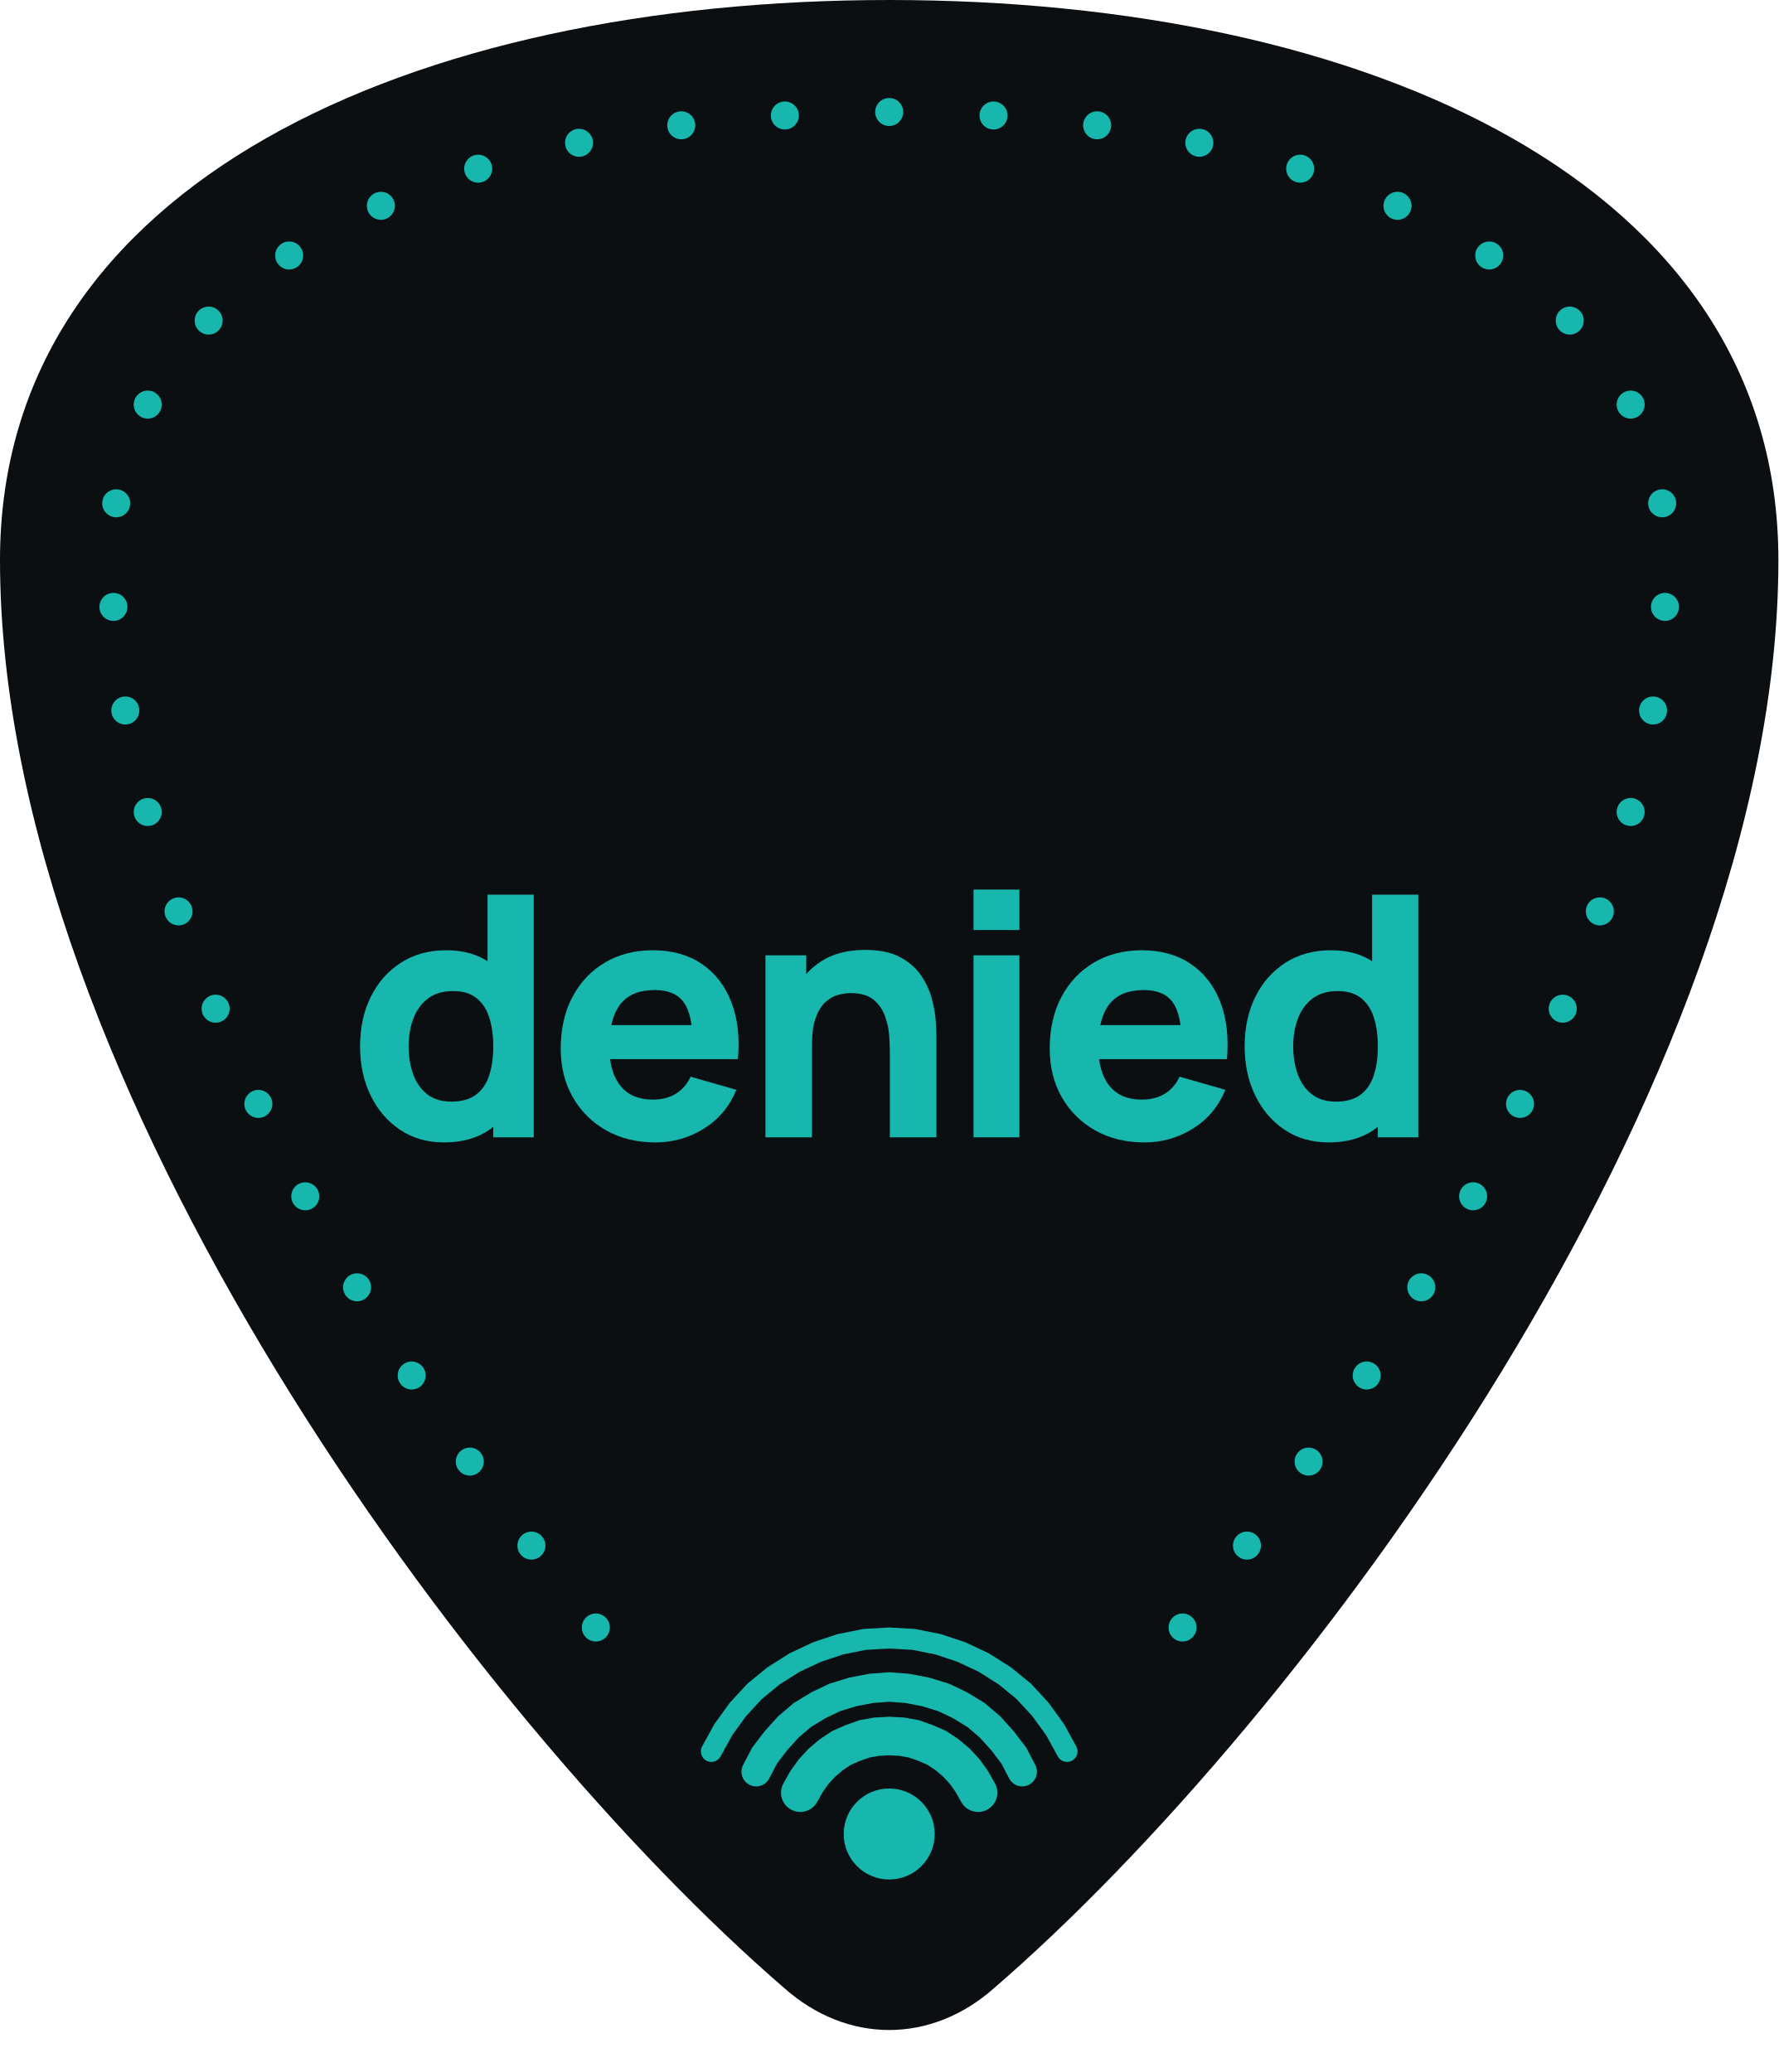
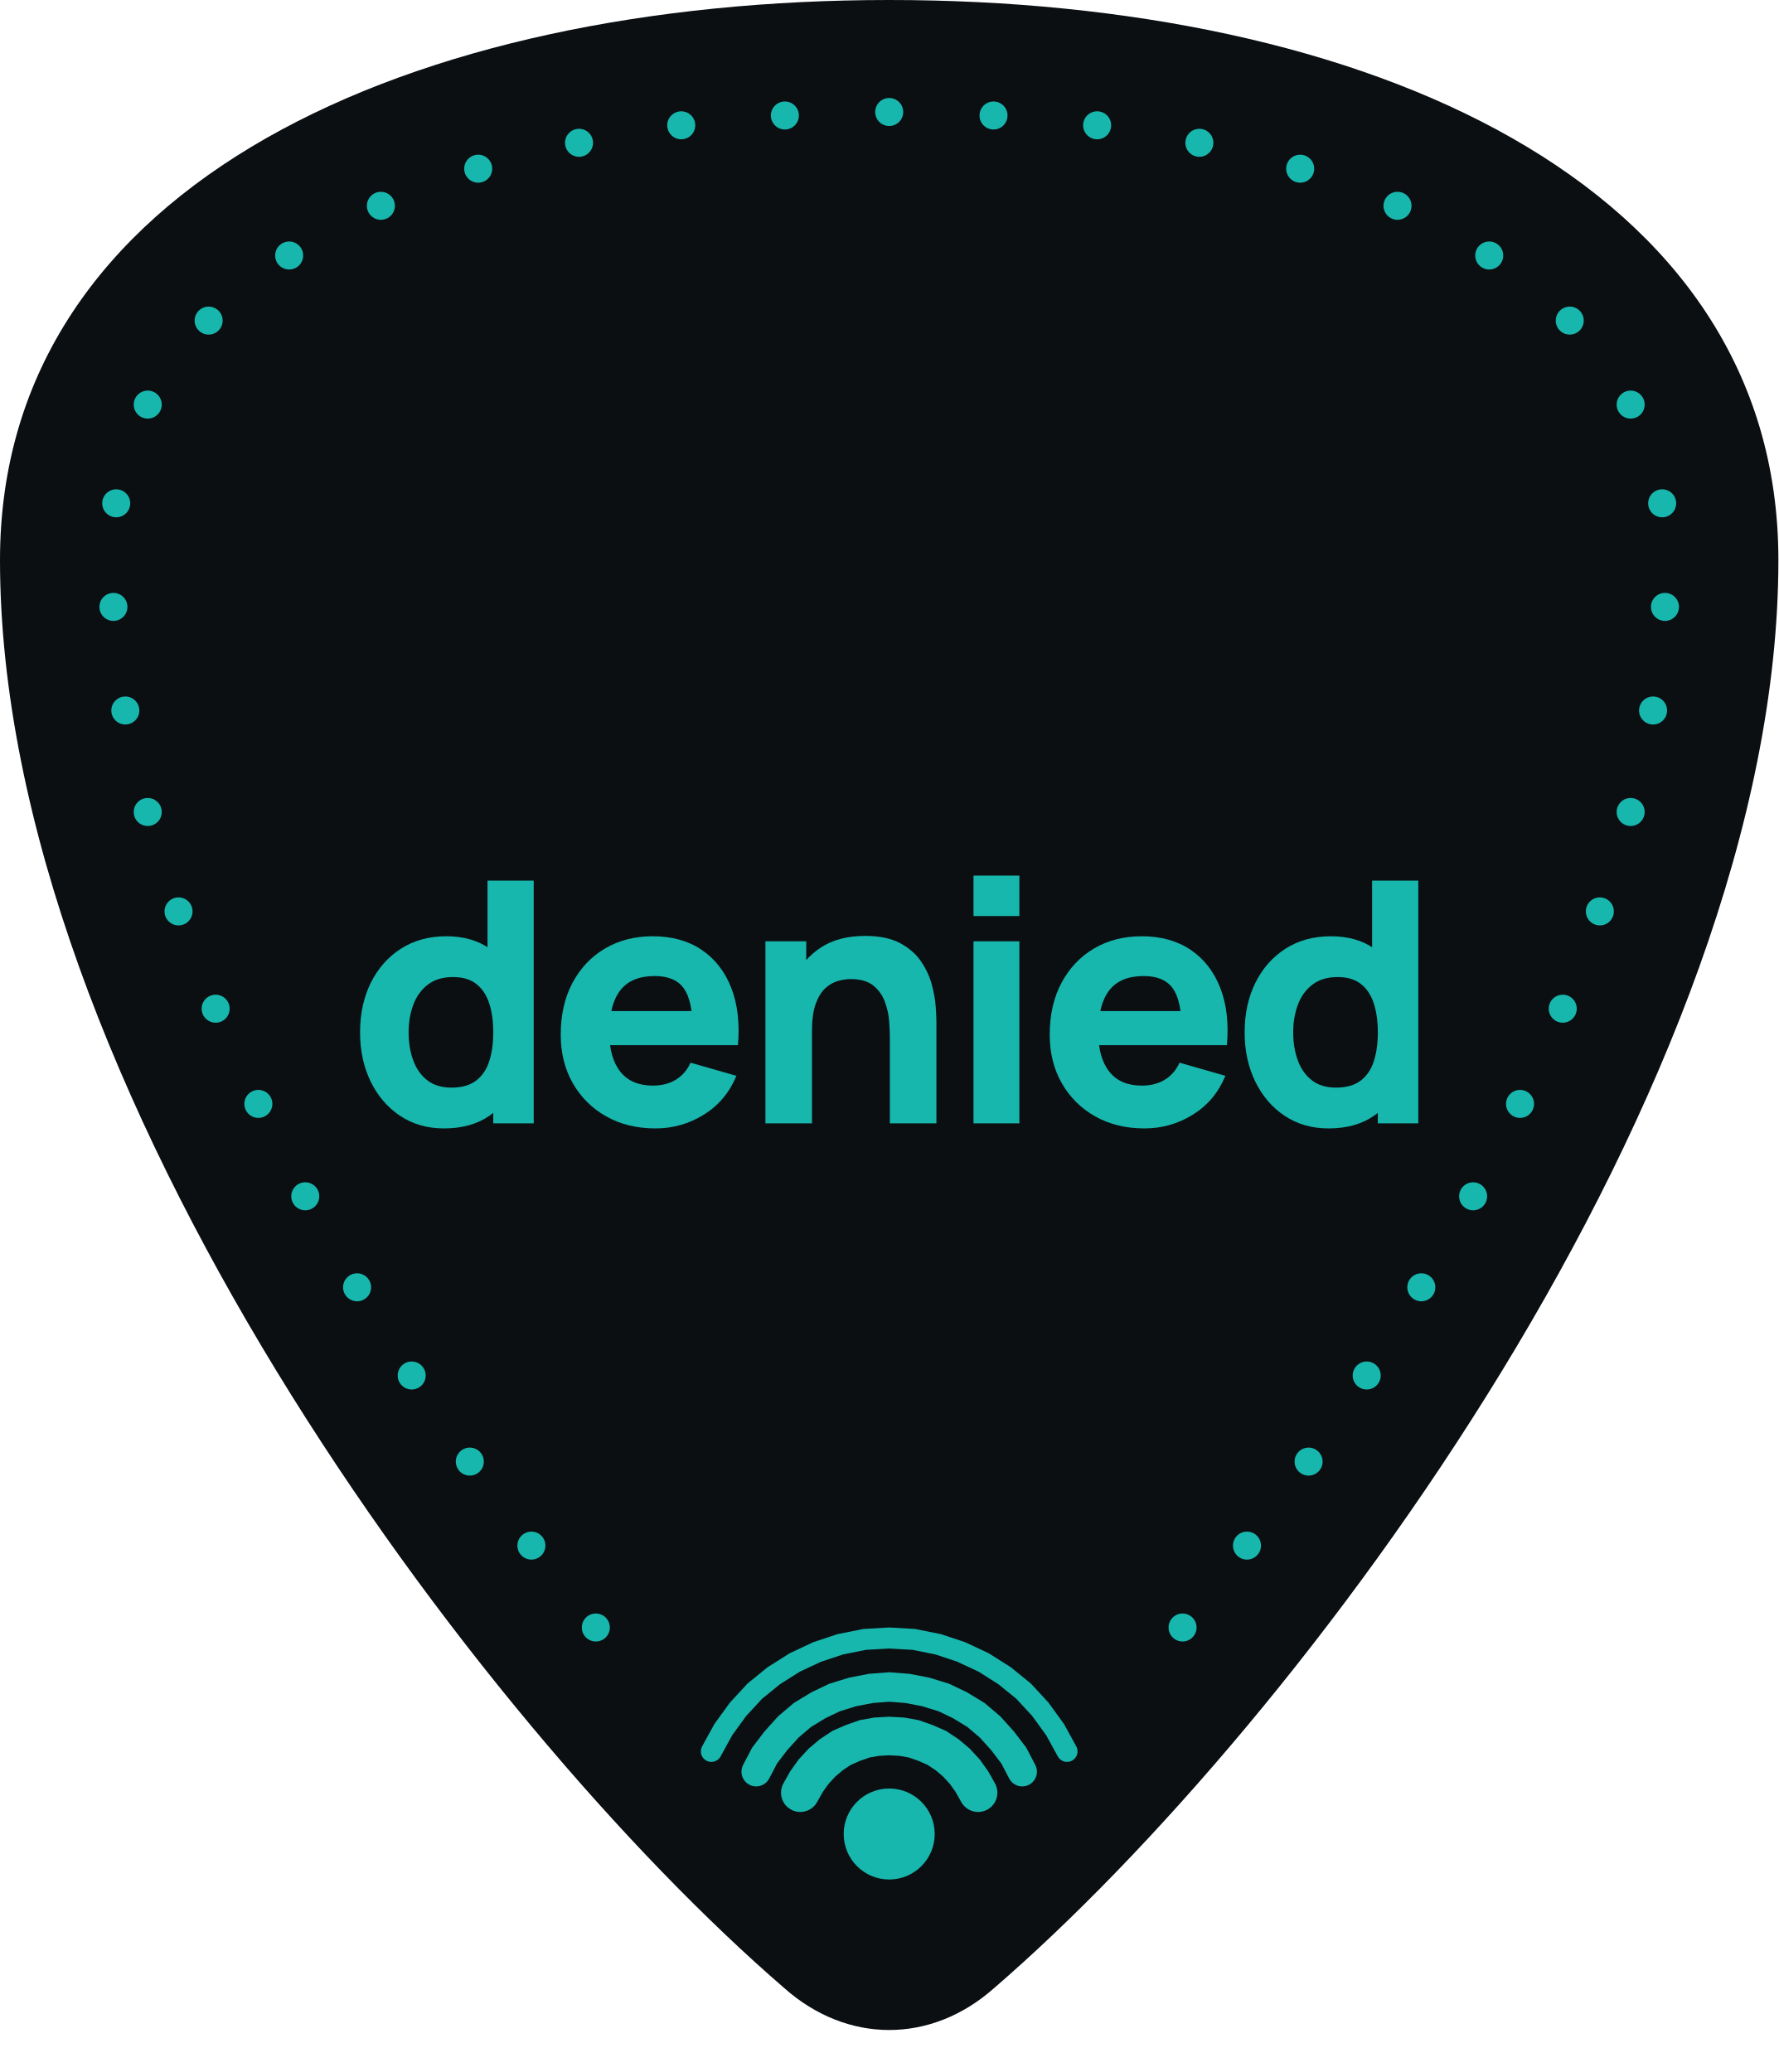
<svg xmlns="http://www.w3.org/2000/svg" viewBox="0 0 25.4 29.6" width="25.4mm" height="29.6mm">
  <defs>
    <clipPath id="pk">
      <path d="M 12.7 0.0 C 19.5 0.0 25.4 2.6 25.4 8.0 C 25.4 15.5 18.6 24.6 14.2 28.4 C 13.3 29.2 12.1 29.2 11.2 28.4 C 6.8 24.6 0.0 15.5 0.0 8.0 C 0.0 2.6 5.9 0.0 12.7 0.0 Z" />
    </clipPath>
  </defs>
  <path d="M 12.7 0.0 C 19.5 0.0 25.4 2.6 25.4 8.0 C 25.4 15.5 18.6 24.6 14.2 28.4 C 13.3 29.2 12.1 29.2 11.2 28.4 C 6.8 24.6 0.0 15.5 0.0 8.0 C 0.0 2.6 5.9 0.0 12.7 0.0 Z" fill="#0B0F12" />
  <g clip-path="url(#pk)">
    <circle cx="12.70" cy="1.60" r="0.2" fill="#17B7AE" />
    <circle cx="14.19" cy="1.65" r="0.2" fill="#17B7AE" />
    <circle cx="15.67" cy="1.79" r="0.2" fill="#17B7AE" />
    <circle cx="17.13" cy="2.04" r="0.2" fill="#17B7AE" />
    <circle cx="18.57" cy="2.41" r="0.2" fill="#17B7AE" />
    <circle cx="19.96" cy="2.94" r="0.2" fill="#17B7AE" />
    <circle cx="21.27" cy="3.65" r="0.2" fill="#17B7AE" />
    <circle cx="22.42" cy="4.58" r="0.2" fill="#17B7AE" />
    <circle cx="23.29" cy="5.78" r="0.2" fill="#17B7AE" />
    <circle cx="23.74" cy="7.19" r="0.2" fill="#17B7AE" />
    <circle cx="23.78" cy="8.67" r="0.2" fill="#17B7AE" />
    <circle cx="23.61" cy="10.15" r="0.2" fill="#17B7AE" />
    <circle cx="23.29" cy="11.60" r="0.2" fill="#17B7AE" />
    <circle cx="22.85" cy="13.02" r="0.2" fill="#17B7AE" />
    <circle cx="22.32" cy="14.41" r="0.2" fill="#17B7AE" />
    <circle cx="21.71" cy="15.77" r="0.2" fill="#17B7AE" />
    <circle cx="21.04" cy="17.09" r="0.2" fill="#17B7AE" />
    <circle cx="20.30" cy="18.39" r="0.2" fill="#17B7AE" />
    <circle cx="19.52" cy="19.65" r="0.2" fill="#17B7AE" />
    <circle cx="18.69" cy="20.88" r="0.2" fill="#17B7AE" />
    <circle cx="17.81" cy="22.08" r="0.2" fill="#17B7AE" />
    <circle cx="16.89" cy="23.25" r="0.2" fill="#17B7AE" />
    <circle cx="8.51" cy="23.25" r="0.2" fill="#17B7AE" />
    <circle cx="7.59" cy="22.08" r="0.2" fill="#17B7AE" />
    <circle cx="6.71" cy="20.88" r="0.2" fill="#17B7AE" />
    <circle cx="5.88" cy="19.65" r="0.2" fill="#17B7AE" />
    <circle cx="5.10" cy="18.39" r="0.2" fill="#17B7AE" />
    <circle cx="4.36" cy="17.09" r="0.2" fill="#17B7AE" />
    <circle cx="3.69" cy="15.77" r="0.2" fill="#17B7AE" />
    <circle cx="3.08" cy="14.41" r="0.2" fill="#17B7AE" />
    <circle cx="2.55" cy="13.02" r="0.2" fill="#17B7AE" />
    <circle cx="2.11" cy="11.60" r="0.2" fill="#17B7AE" />
    <circle cx="1.79" cy="10.15" r="0.2" fill="#17B7AE" />
    <circle cx="1.62" cy="8.67" r="0.2" fill="#17B7AE" />
    <circle cx="1.66" cy="7.19" r="0.2" fill="#17B7AE" />
    <circle cx="2.11" cy="5.78" r="0.2" fill="#17B7AE" />
    <circle cx="2.98" cy="4.58" r="0.2" fill="#17B7AE" />
    <circle cx="4.13" cy="3.65" r="0.2" fill="#17B7AE" />
    <circle cx="5.44" cy="2.94" r="0.2" fill="#17B7AE" />
    <circle cx="6.83" cy="2.41" r="0.2" fill="#17B7AE" />
    <circle cx="8.27" cy="2.04" r="0.2" fill="#17B7AE" />
    <circle cx="9.73" cy="1.79" r="0.2" fill="#17B7AE" />
    <circle cx="11.21" cy="1.65" r="0.2" fill="#17B7AE" />
    <path d="M11.43 25.61 L11.52 25.45 L11.62 25.31 L11.74 25.18 L11.87 25.07 L12.02 24.97 L12.18 24.90 L12.35 24.84 L12.52 24.81 L12.70 24.80 L12.88 24.81 L13.05 24.84 L13.22 24.90 L13.38 24.97 L13.53 25.07 L13.66 25.18 L13.78 25.31 L13.88 25.45 L13.97 25.61" fill="none" stroke="#17B7AE" stroke-width="0.55" stroke-linecap="round" />
    <path d="M10.80 25.31 L10.92 25.08 L11.08 24.87 L11.26 24.67 L11.46 24.50 L11.69 24.36 L11.92 24.25 L12.18 24.17 L12.44 24.12 L12.70 24.10 L12.96 24.12 L13.22 24.17 L13.48 24.25 L13.71 24.36 L13.94 24.50 L14.14 24.67 L14.32 24.87 L14.48 25.08 L14.60 25.31" fill="none" stroke="#17B7AE" stroke-width="0.42" stroke-linecap="round" />
    <path d="M10.16 25.02 L10.33 24.71 L10.54 24.42 L10.78 24.16 L11.05 23.94 L11.35 23.75 L11.67 23.60 L12.00 23.49 L12.35 23.42 L12.70 23.40 L13.05 23.42 L13.40 23.49 L13.73 23.60 L14.05 23.75 L14.35 23.94 L14.62 24.16 L14.86 24.42 L15.07 24.71 L15.24 25.02" fill="none" stroke="#17B7AE" stroke-width="0.3" stroke-linecap="round" />
    <circle cx="12.7" cy="26.2" r="0.65" fill="#17B7AE" />
-     <path transform="translate(4.950 16.248) scale(0.002408 -0.002408)" d="M578 -30Q429 -30 317.0 45.0Q205 120 142.5 249.0Q80 378 80 540Q80 705 143.5 833.5Q207 962 322.0 1036.0Q437 1110 592 1110Q746 1110 851.0 1035.0Q956 960 1010.0 831.0Q1064 702 1064 540Q1064 378 1009.5 249.0Q955 120 847.0 45.0Q739 -30 578 -30ZM622 212Q713 212 767.5 253.0Q822 294 846.0 368.0Q870 442 870 540Q870 638 846.0 712.0Q822 786 769.5 827.0Q717 868 632 868Q541 868 482.5 823.5Q424 779 396.0 704.5Q368 630 368 540Q368 449 395.0 374.5Q422 300 478.0 256.0Q534 212 622 212ZM870 0V740H836V1440H1110V0Z" fill="#17B7AE" />
-     <path transform="translate(7.816 16.248) scale(0.002408 -0.002408)" d="M642 -30Q476 -30 349.5 41.5Q223 113 151.5 238.5Q80 364 80 526Q80 703 150.0 834.0Q220 965 343.0 1037.5Q466 1110 626 1110Q796 1110 915.0 1030.0Q1034 950 1091.0 805.0Q1148 660 1131 464H862V564Q862 729 809.5 801.5Q757 874 638 874Q499 874 433.5 789.5Q368 705 368 540Q368 389 433.5 306.5Q499 224 626 224Q706 224 763.0 259.0Q820 294 850 360L1122 282Q1061 134 929.5 52.0Q798 -30 642 -30ZM284 464V666H1000V464Z" fill="#17B7AE" />
-     <path transform="translate(10.600 16.248) scale(0.002408 -0.002408)" d="M876 0V510Q876 547 872.0 604.5Q868 662 847.0 720.0Q826 778 778.5 817.0Q731 856 644 856Q609 856 569.0 845.0Q529 834 494.0 802.5Q459 771 436.5 710.0Q414 649 414 548L258 622Q258 750 310.0 862.0Q362 974 466.5 1043.0Q571 1112 730 1112Q857 1112 937.0 1069.0Q1017 1026 1061.5 960.0Q1106 894 1125.0 822.5Q1144 751 1148.0 692.0Q1152 633 1152 606V0ZM138 0V1080H380V722H414V0Z" fill="#17B7AE" />
-     <path transform="translate(13.519 16.248) scale(0.002408 -0.002408)" d="M160 1230V1470H432V1230ZM160 0V1080H432V0Z" fill="#17B7AE" />
-     <path transform="translate(14.800 16.248) scale(0.002408 -0.002408)" d="M642 -30Q476 -30 349.5 41.5Q223 113 151.5 238.5Q80 364 80 526Q80 703 150.0 834.0Q220 965 343.0 1037.5Q466 1110 626 1110Q796 1110 915.0 1030.0Q1034 950 1091.0 805.0Q1148 660 1131 464H862V564Q862 729 809.5 801.5Q757 874 638 874Q499 874 433.5 789.5Q368 705 368 540Q368 389 433.5 306.5Q499 224 626 224Q706 224 763.0 259.0Q820 294 850 360L1122 282Q1061 134 929.5 52.0Q798 -30 642 -30ZM284 464V666H1000V464Z" fill="#17B7AE" />
-     <path transform="translate(17.584 16.248) scale(0.002408 -0.002408)" d="M578 -30Q429 -30 317.0 45.0Q205 120 142.5 249.0Q80 378 80 540Q80 705 143.5 833.5Q207 962 322.0 1036.0Q437 1110 592 1110Q746 1110 851.0 1035.0Q956 960 1010.0 831.0Q1064 702 1064 540Q1064 378 1009.5 249.0Q955 120 847.0 45.0Q739 -30 578 -30ZM622 212Q713 212 767.5 253.0Q822 294 846.0 368.0Q870 442 870 540Q870 638 846.0 712.0Q822 786 769.5 827.0Q717 868 632 868Q541 868 482.5 823.5Q424 779 396.0 704.5Q368 630 368 540Q368 449 395.0 374.5Q422 300 478.0 256.0Q534 212 622 212ZM870 0V740H836V1440H1110V0Z" fill="#17B7AE" />
+     <path transform="translate(4.950 16.048) scale(0.002408 -0.002408)" d="M578 -30Q429 -30 317.0 45.0Q205 120 142.5 249.0Q80 378 80 540Q80 705 143.5 833.5Q207 962 322.0 1036.0Q437 1110 592 1110Q746 1110 851.0 1035.0Q956 960 1010.0 831.0Q1064 702 1064 540Q1064 378 1009.5 249.0Q955 120 847.0 45.0Q739 -30 578 -30ZM622 212Q713 212 767.5 253.0Q822 294 846.0 368.0Q870 442 870 540Q870 638 846.0 712.0Q822 786 769.5 827.0Q717 868 632 868Q541 868 482.5 823.5Q424 779 396.0 704.5Q368 630 368 540Q368 449 395.0 374.5Q422 300 478.0 256.0Q534 212 622 212ZM870 0V740H836V1440H1110V0Z" fill="#17B7AE" />
+     <path transform="translate(7.816 16.048) scale(0.002408 -0.002408)" d="M642 -30Q476 -30 349.5 41.5Q223 113 151.5 238.5Q80 364 80 526Q80 703 150.0 834.0Q220 965 343.0 1037.5Q466 1110 626 1110Q796 1110 915.0 1030.0Q1034 950 1091.0 805.0Q1148 660 1131 464H862V564Q862 729 809.5 801.5Q757 874 638 874Q499 874 433.5 789.5Q368 705 368 540Q368 389 433.5 306.5Q499 224 626 224Q706 224 763.0 259.0Q820 294 850 360L1122 282Q1061 134 929.5 52.0Q798 -30 642 -30ZM284 464V666H1000V464Z" fill="#17B7AE" />
+     <path transform="translate(10.600 16.048) scale(0.002408 -0.002408)" d="M876 0V510Q876 547 872.0 604.5Q868 662 847.0 720.0Q826 778 778.5 817.0Q731 856 644 856Q609 856 569.0 845.0Q529 834 494.0 802.5Q459 771 436.5 710.0Q414 649 414 548L258 622Q258 750 310.0 862.0Q362 974 466.5 1043.0Q571 1112 730 1112Q857 1112 937.0 1069.0Q1017 1026 1061.5 960.0Q1106 894 1125.0 822.5Q1144 751 1148.0 692.0Q1152 633 1152 606V0ZM138 0V1080H380V722H414V0Z" fill="#17B7AE" />
+     <path transform="translate(13.519 16.048) scale(0.002408 -0.002408)" d="M160 1230V1470H432V1230ZM160 0V1080H432V0Z" fill="#17B7AE" />
+     <path transform="translate(14.800 16.048) scale(0.002408 -0.002408)" d="M642 -30Q476 -30 349.5 41.5Q223 113 151.5 238.5Q80 364 80 526Q80 703 150.0 834.0Q220 965 343.0 1037.5Q466 1110 626 1110Q796 1110 915.0 1030.0Q1034 950 1091.0 805.0Q1148 660 1131 464H862V564Q862 729 809.5 801.5Q757 874 638 874Q499 874 433.5 789.5Q368 705 368 540Q368 389 433.5 306.5Q499 224 626 224Q706 224 763.0 259.0Q820 294 850 360L1122 282Q1061 134 929.5 52.0Q798 -30 642 -30ZM284 464V666H1000V464Z" fill="#17B7AE" />
+     <path transform="translate(17.584 16.048) scale(0.002408 -0.002408)" d="M578 -30Q429 -30 317.0 45.0Q205 120 142.5 249.0Q80 378 80 540Q80 705 143.5 833.5Q207 962 322.0 1036.0Q437 1110 592 1110Q746 1110 851.0 1035.0Q956 960 1010.0 831.0Q1064 702 1064 540Q1064 378 1009.5 249.0Q955 120 847.0 45.0Q739 -30 578 -30ZM622 212Q713 212 767.5 253.0Q822 294 846.0 368.0Q870 442 870 540Q870 638 846.0 712.0Q822 786 769.5 827.0Q717 868 632 868Q541 868 482.5 823.5Q424 779 396.0 704.5Q368 630 368 540Q368 449 395.0 374.5Q422 300 478.0 256.0Q534 212 622 212ZM870 0V740H836V1440H1110V0Z" fill="#17B7AE" />
  </g>
</svg>
